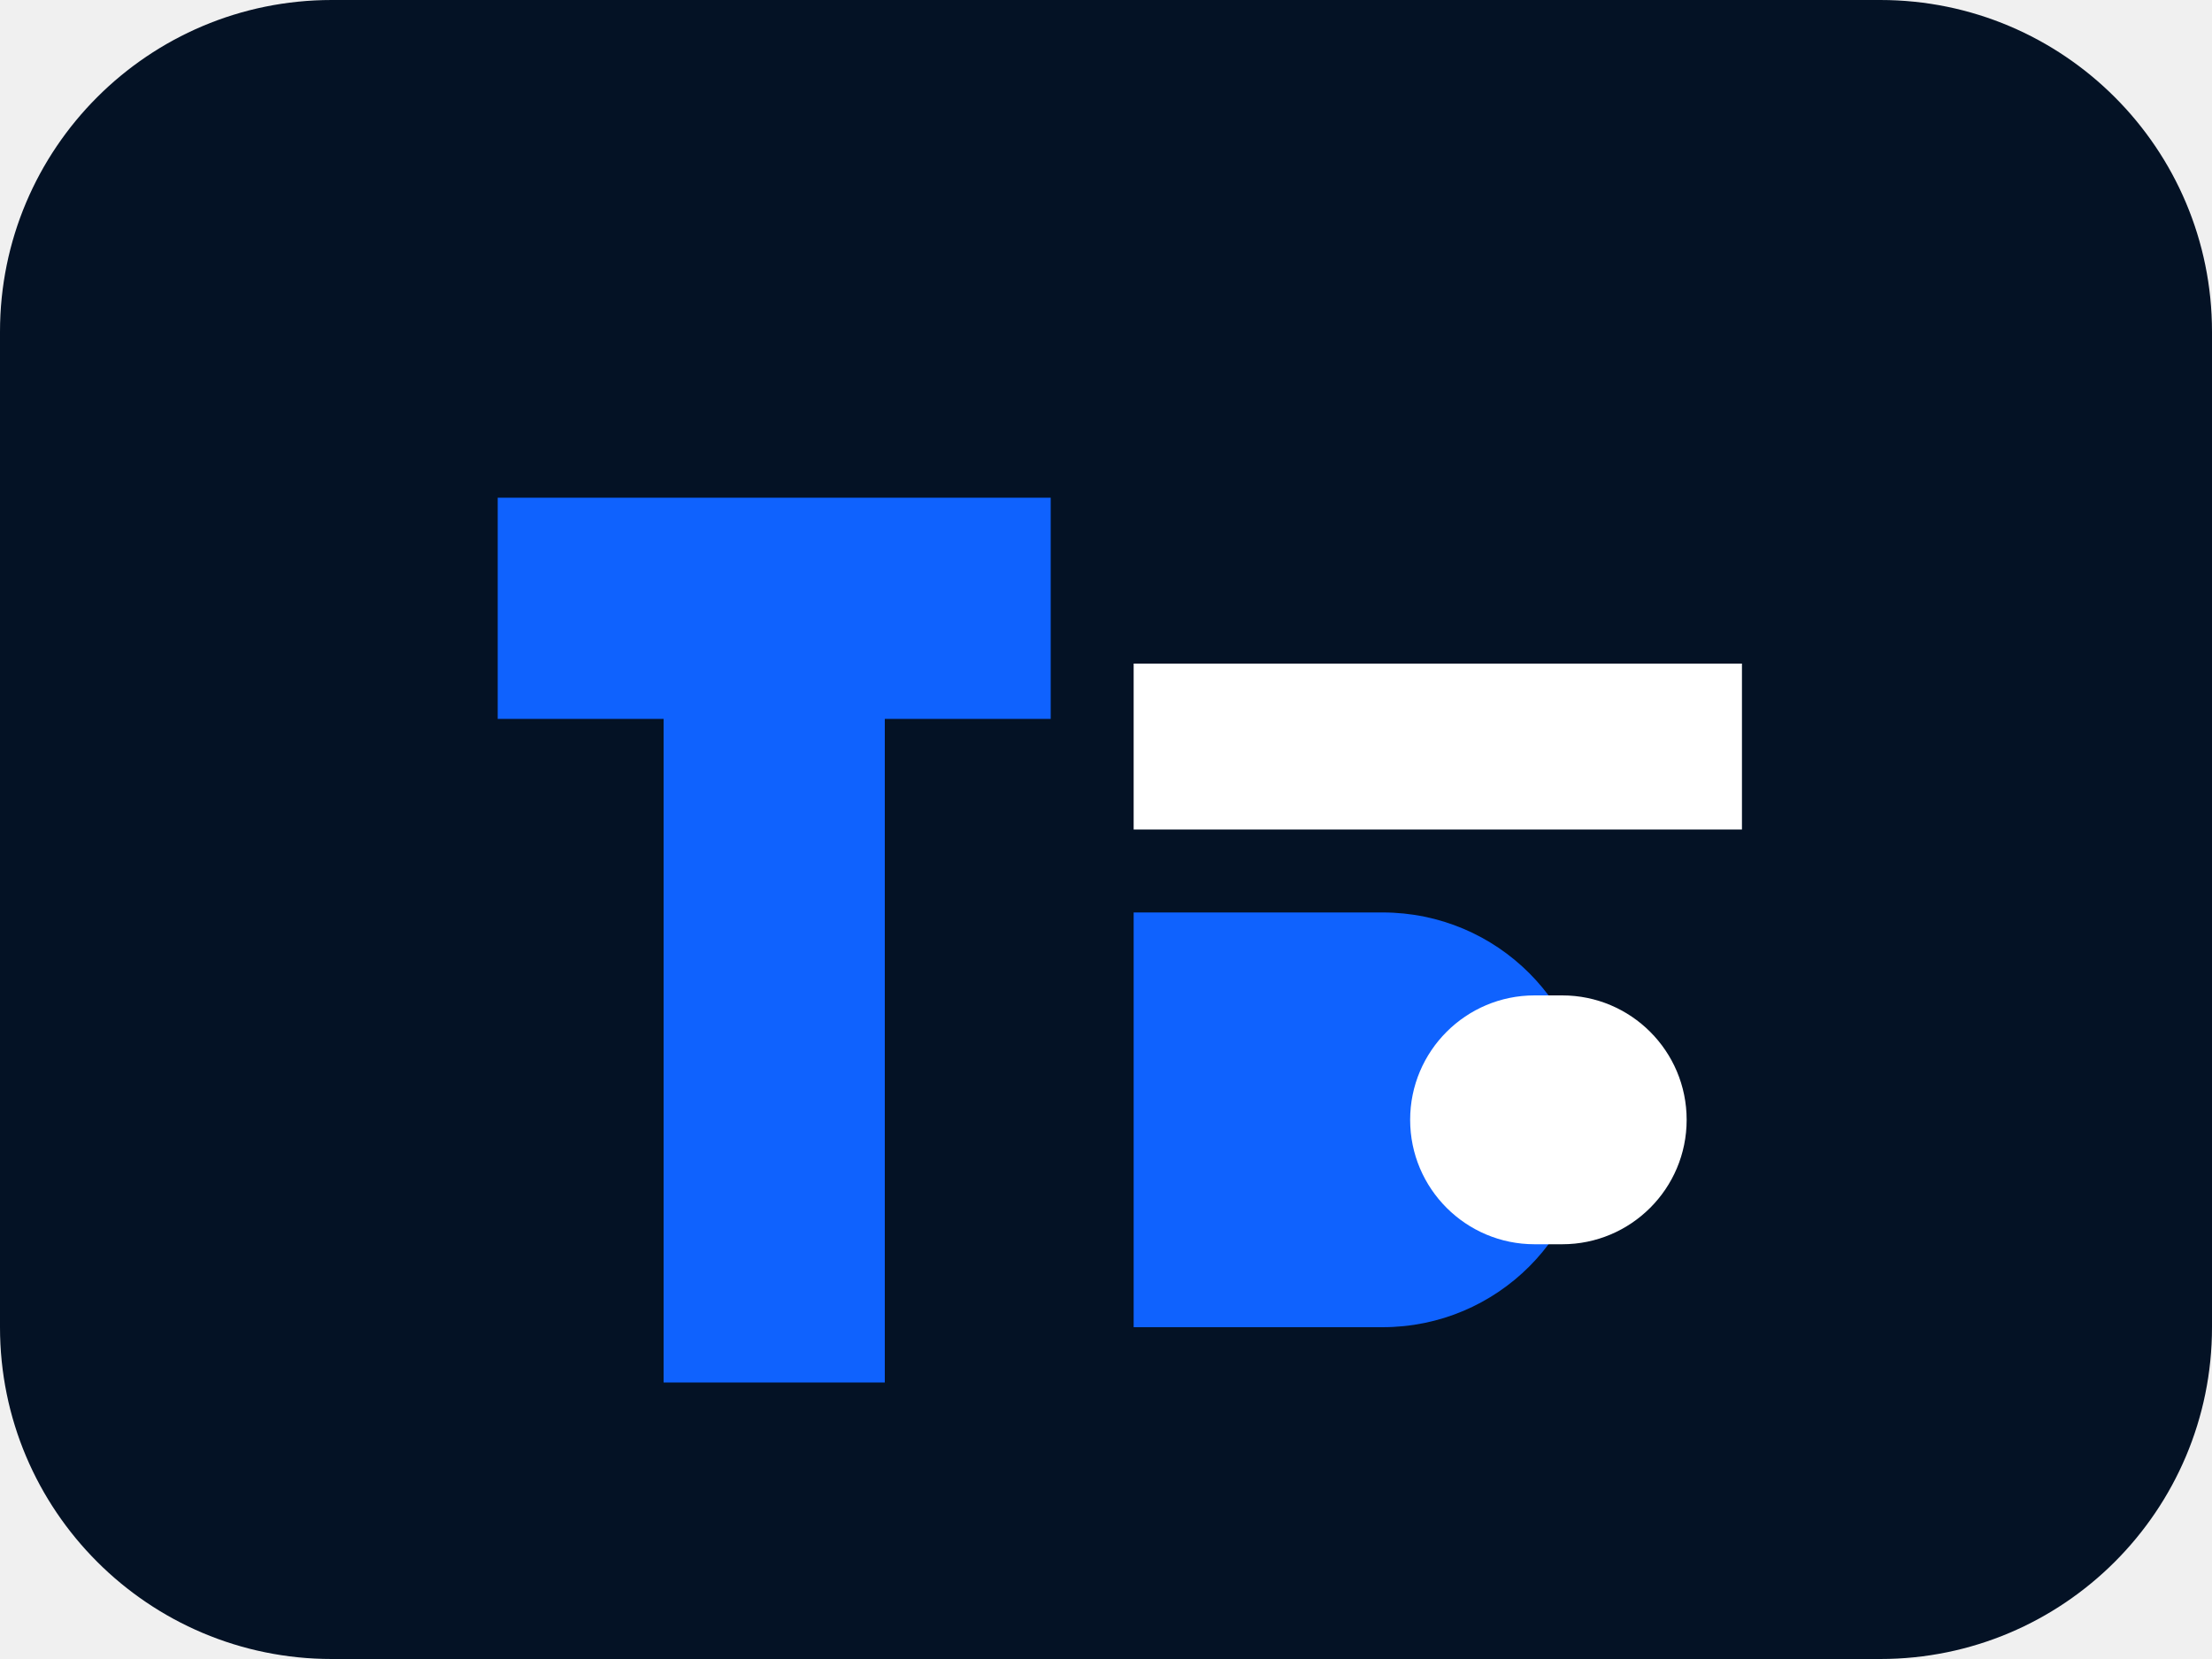
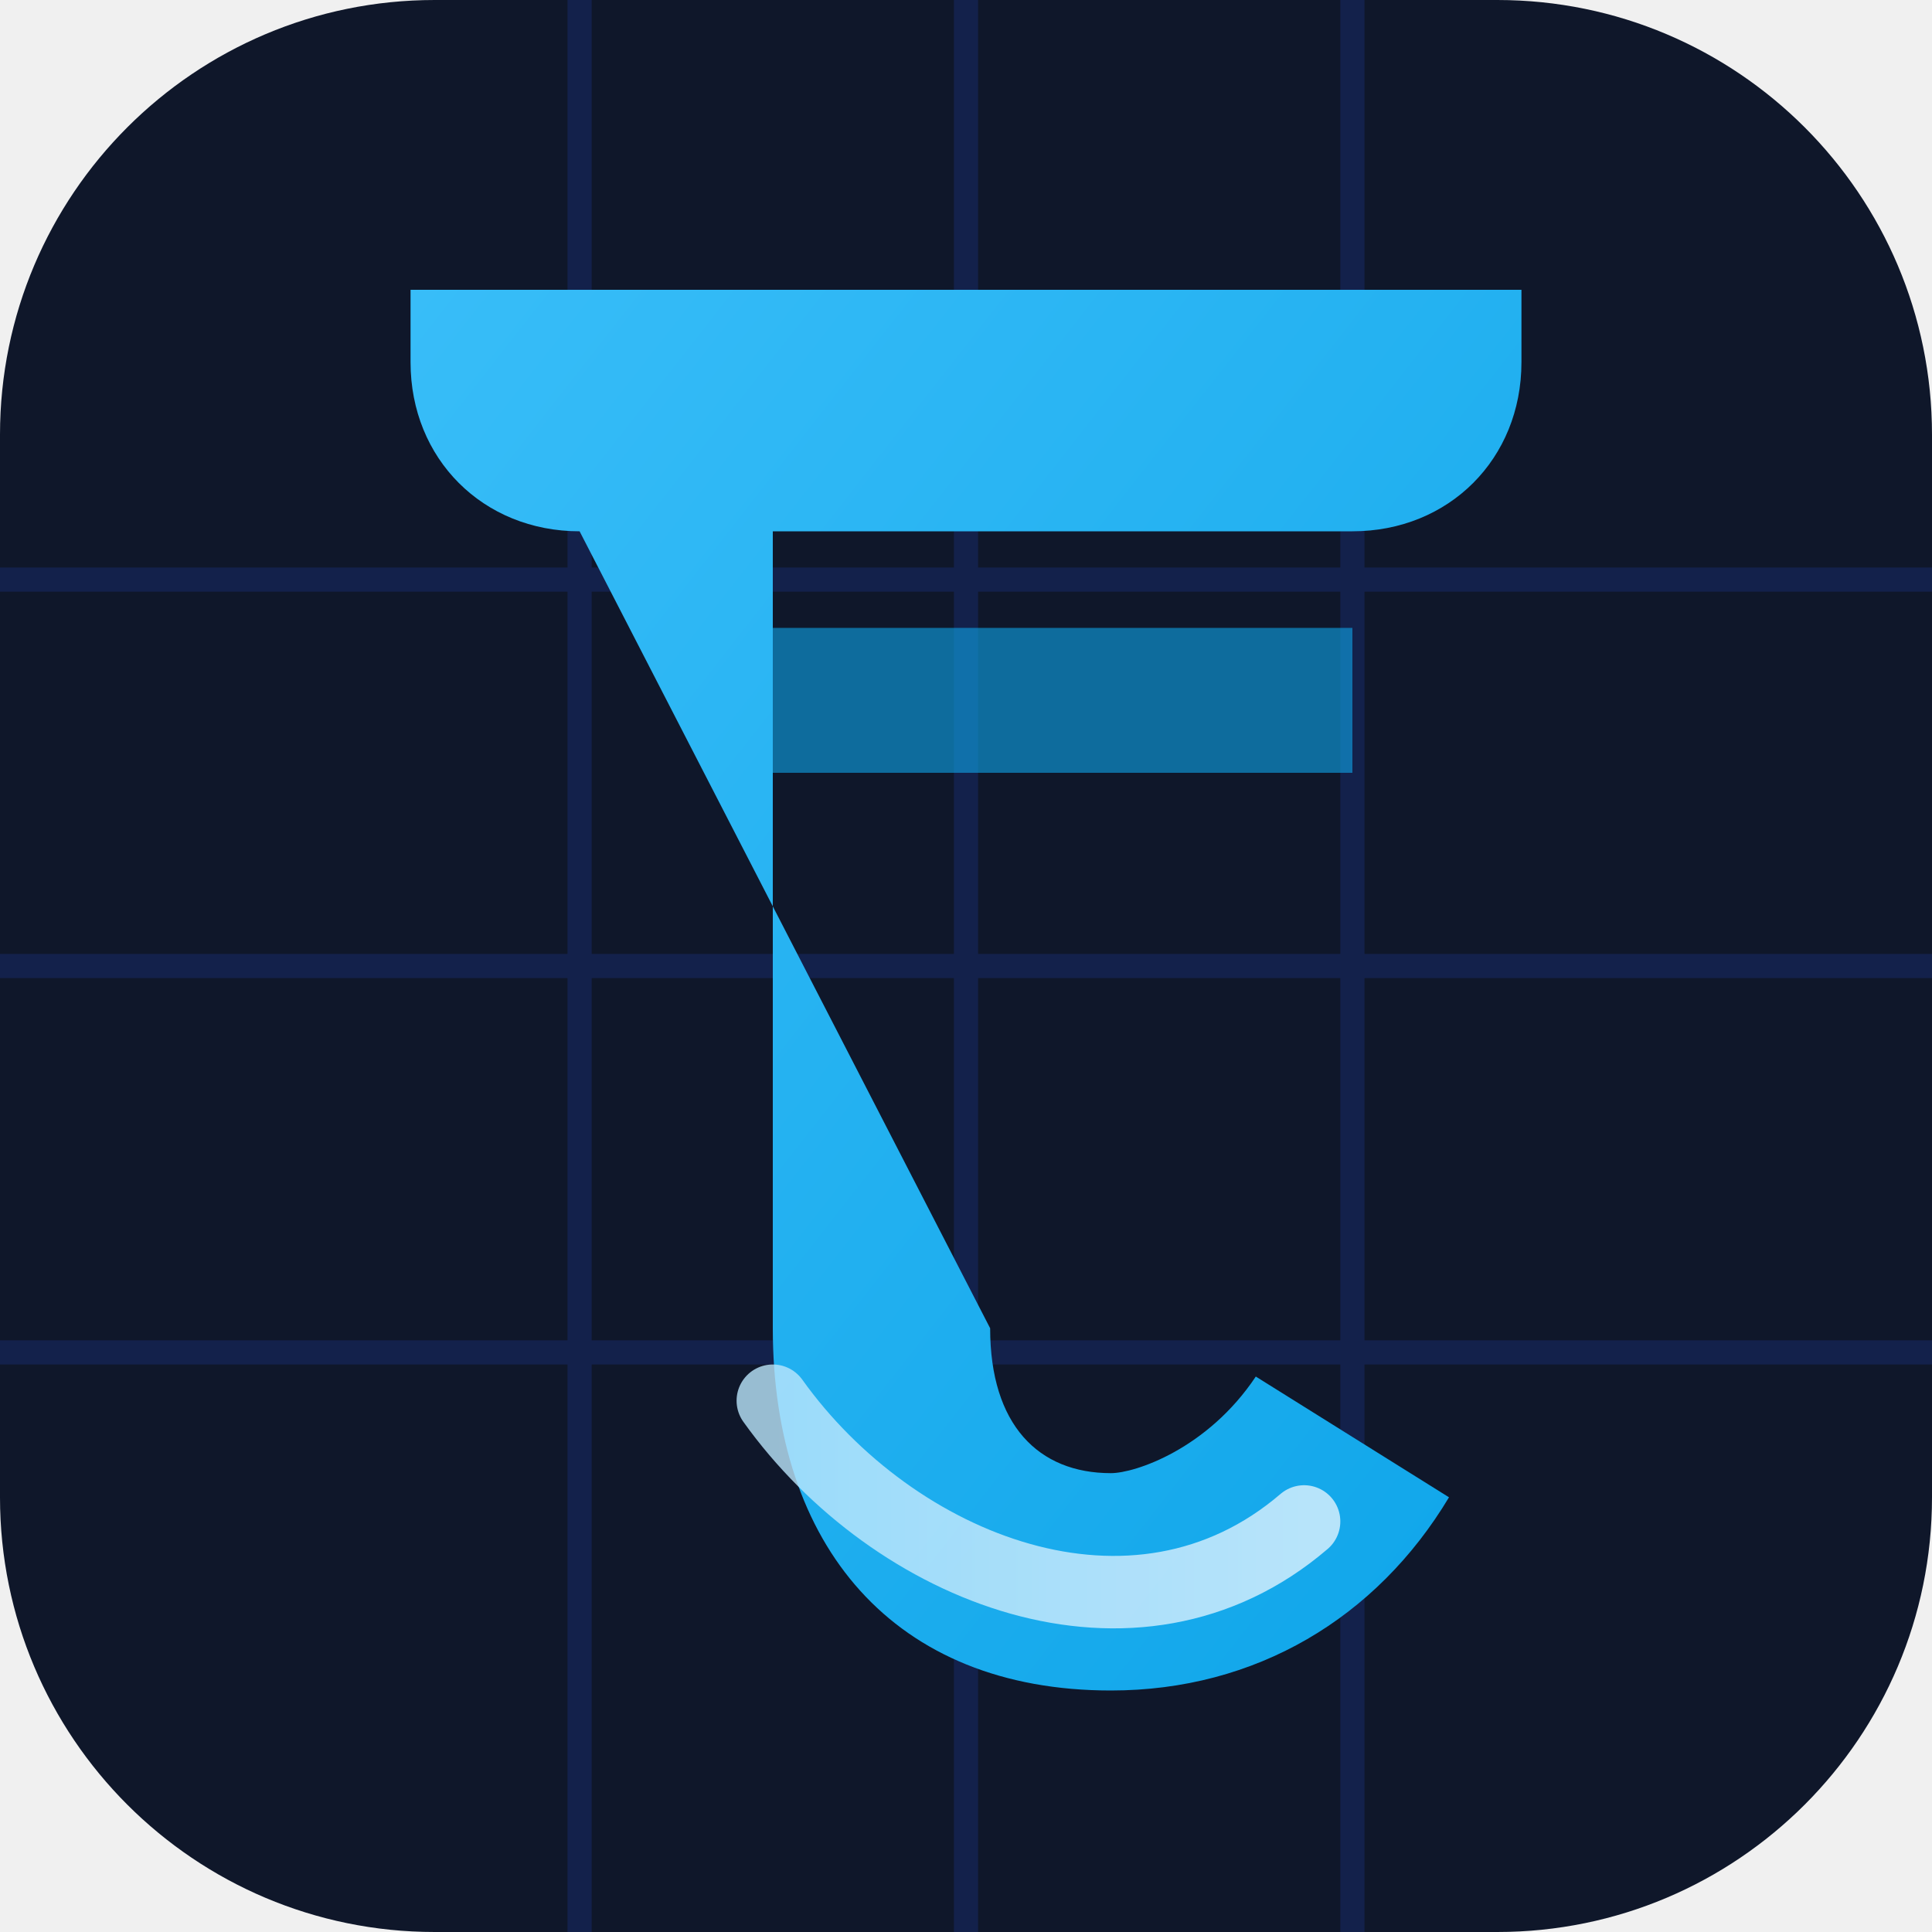
- <svg xmlns="http://www.w3.org/2000/svg" viewBox="0 0 160 120" role="img">
-   <rect width="160" height="120" rx="24" fill="#041225" />
-   <path fill="#0f62fe" d="M36 36h40v16H64v48H48V52H36V36z" />
-   <path fill="#ffffff" d="M82 48h44v12H82z" />
-   <path fill="#0f62fe" d="M82 66h18c8.3 0 15 6.7 15 15s-6.7 15-15 15H82z" />
-   <rect x="102" y="72" width="20" height="18" rx="9" fill="#ffffff" />
+ <svg xmlns="http://www.w3.org/2000/svg" viewBox="0 0 160 160" role="img" aria-labelledby="title desc">
+   <defs>
+     <linearGradient id="tflex-body" x1="0%" y1="0%" x2="100%" y2="100%">
+       <stop offset="0%" stop-color="#38bdf8" />
+       <stop offset="100%" stop-color="#0ea5e9" />
+     </linearGradient>
+     <linearGradient id="tflex-glow" x1="0%" y1="0%" x2="100%" y2="0%">
+       <stop offset="0%" stop-color="#bae6fd" />
+       <stop offset="100%" stop-color="#e0f2fe" />
+     </linearGradient>
+   </defs>
+   <rect width="160" height="160" rx="36" ry="36" fill="#0f172a" />
+   <g opacity="0.25" stroke="#1e40af" stroke-width="2">
+     <path d="M0 48h160" />
+     <path d="M0 80h160" />
+     <path d="M0 112h160" />
+     <path d="M48 0v160" />
+     <path d="M80 0v160" />
+     <path d="M112 0v160" />
+   </g>
+   <path d="M48 44h64c8 0 14-6 14-14v-6H34v6c0 8 6 14 14 14h16v66c0 18 10 30 28 30 12 0 22-6 28-16l-16-10c-4 6-10 8-12 8-6 0-10-4-10-12z" fill="url(#tflex-body)" />
+   <path d="M64 52h48v12H64z" fill="#0ea5e9" opacity="0.6">
+     <animate attributeName="opacity" values="0.6;0.2;0.6" dur="4s" repeatCount="indefinite" />
+   </path>
+   <path d="M64 116c10 14 30 22 44 10" fill="none" stroke="url(#tflex-glow)" stroke-width="6" stroke-linecap="round" opacity="0.8">
+     <animate attributeName="stroke-dasharray" values="0 60;60 0;0 60" dur="5s" repeatCount="indefinite" />
+   </path>
</svg>
